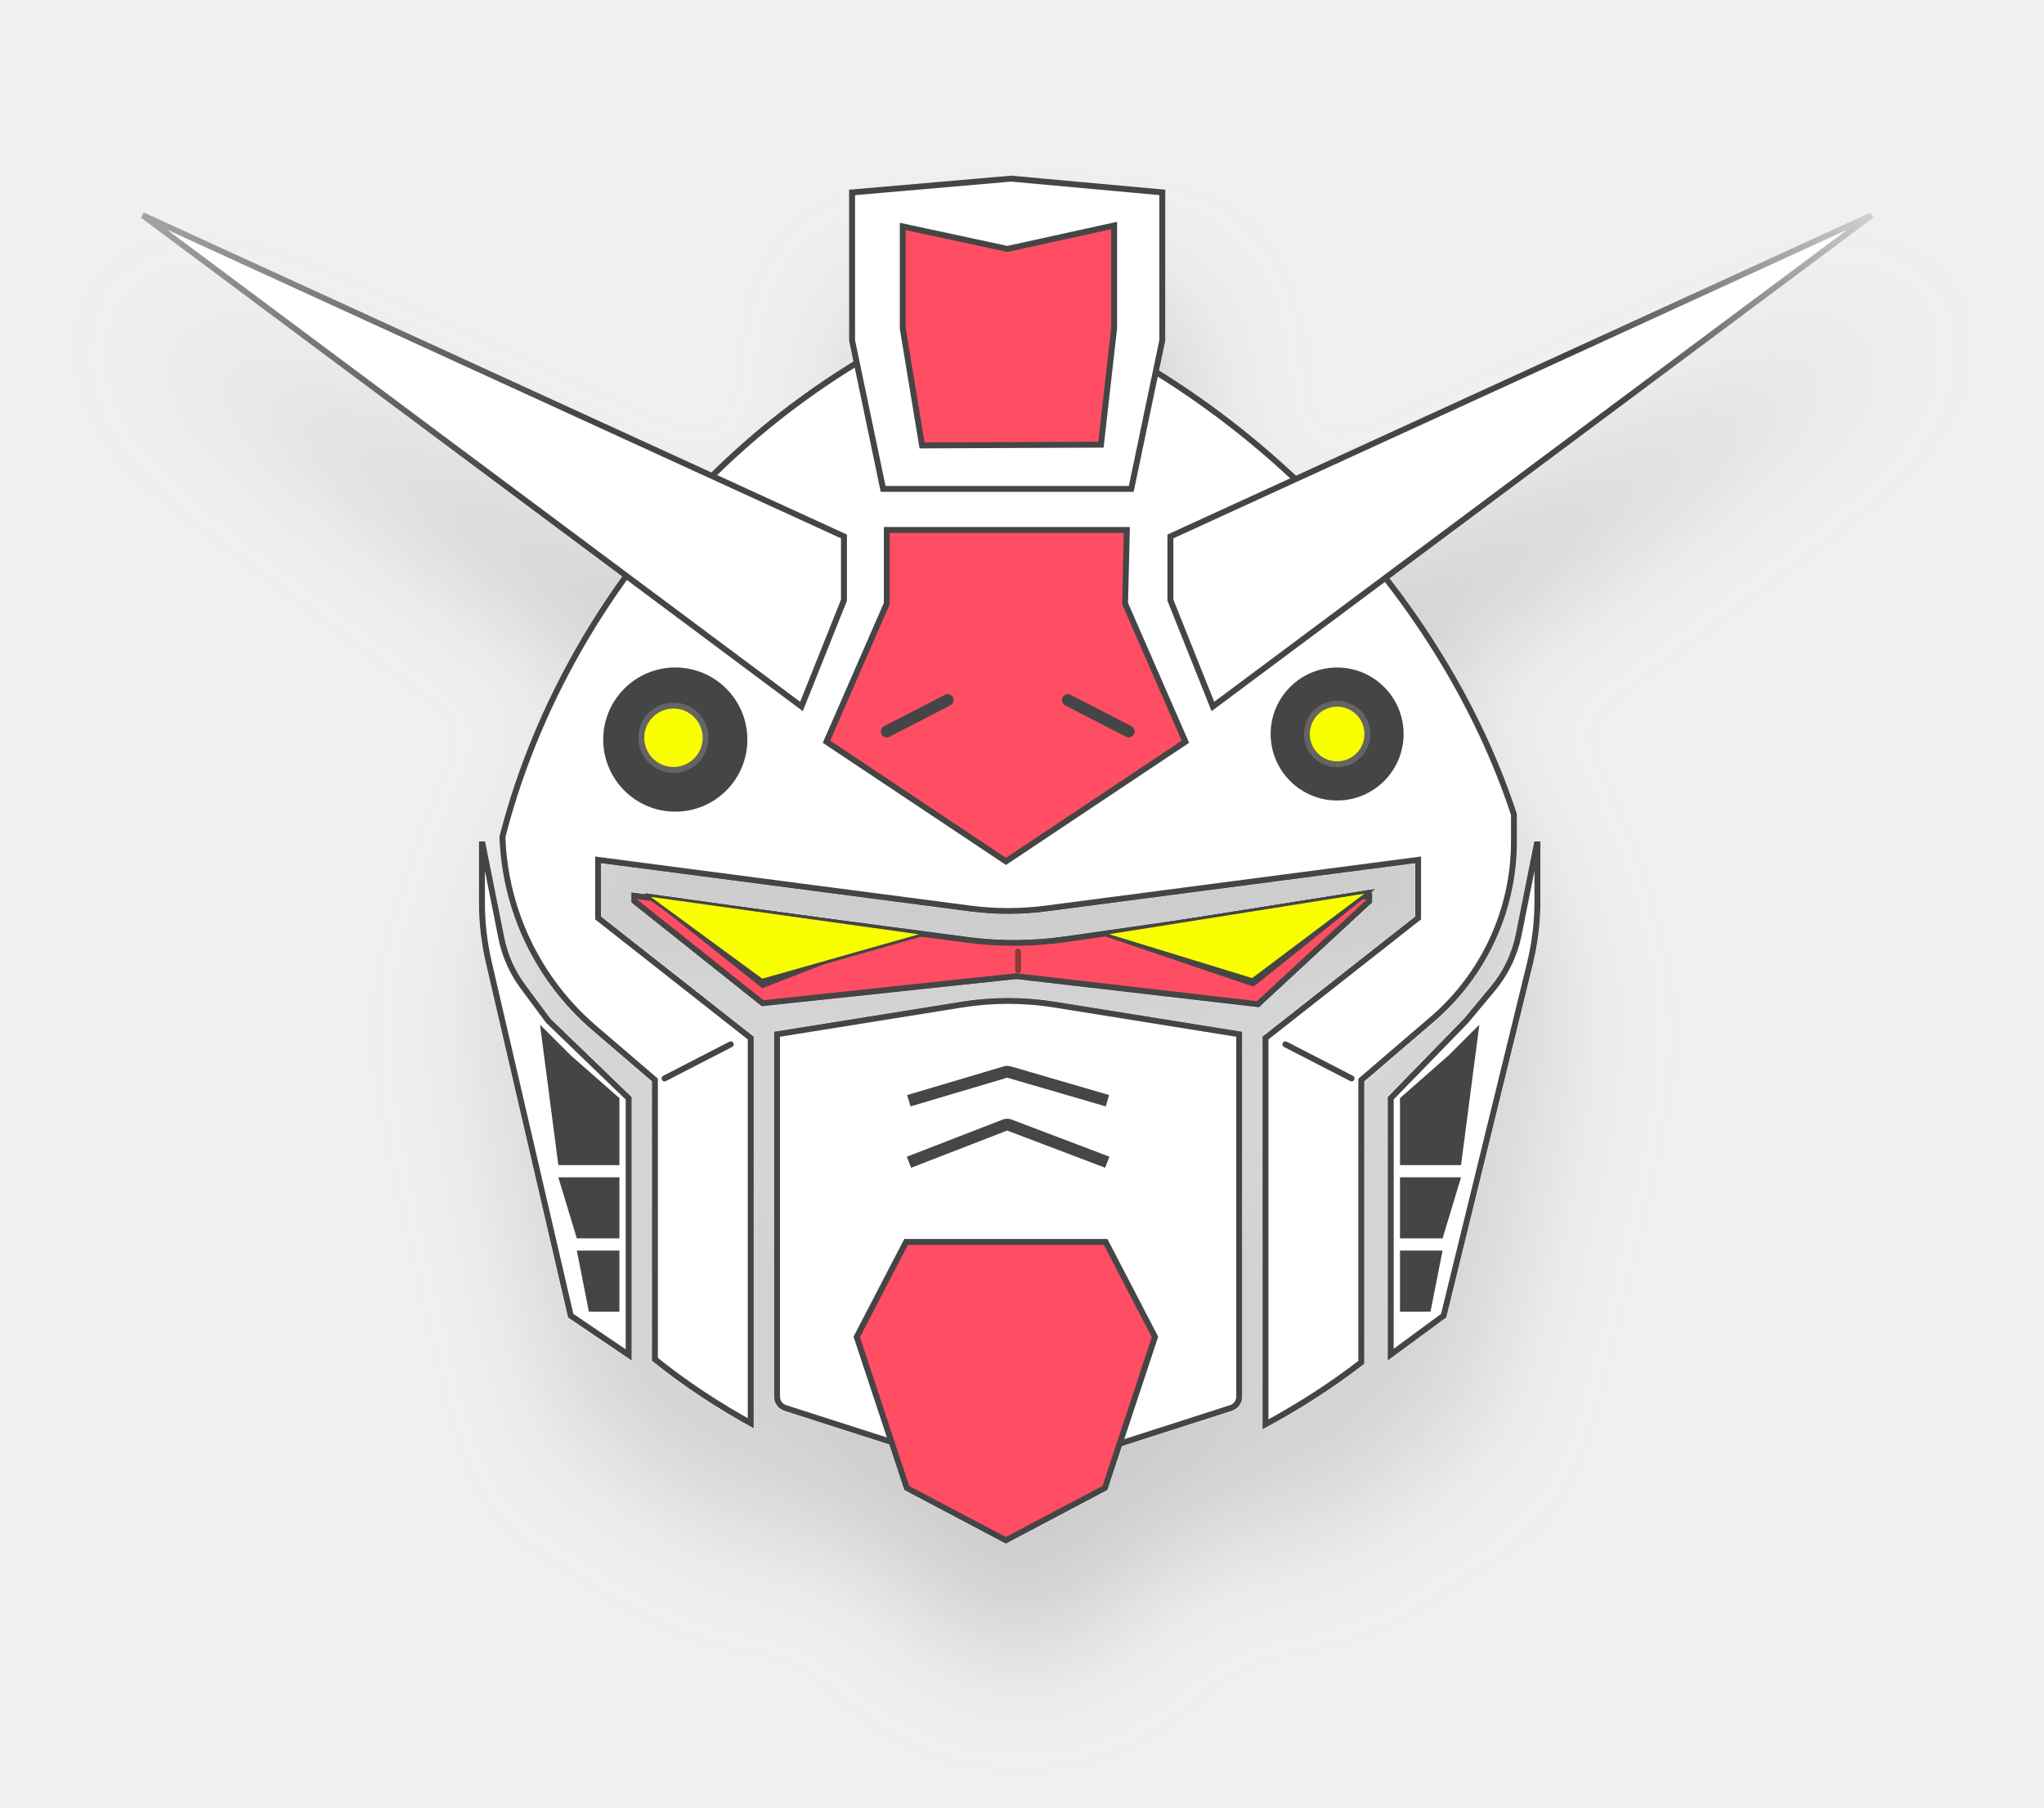
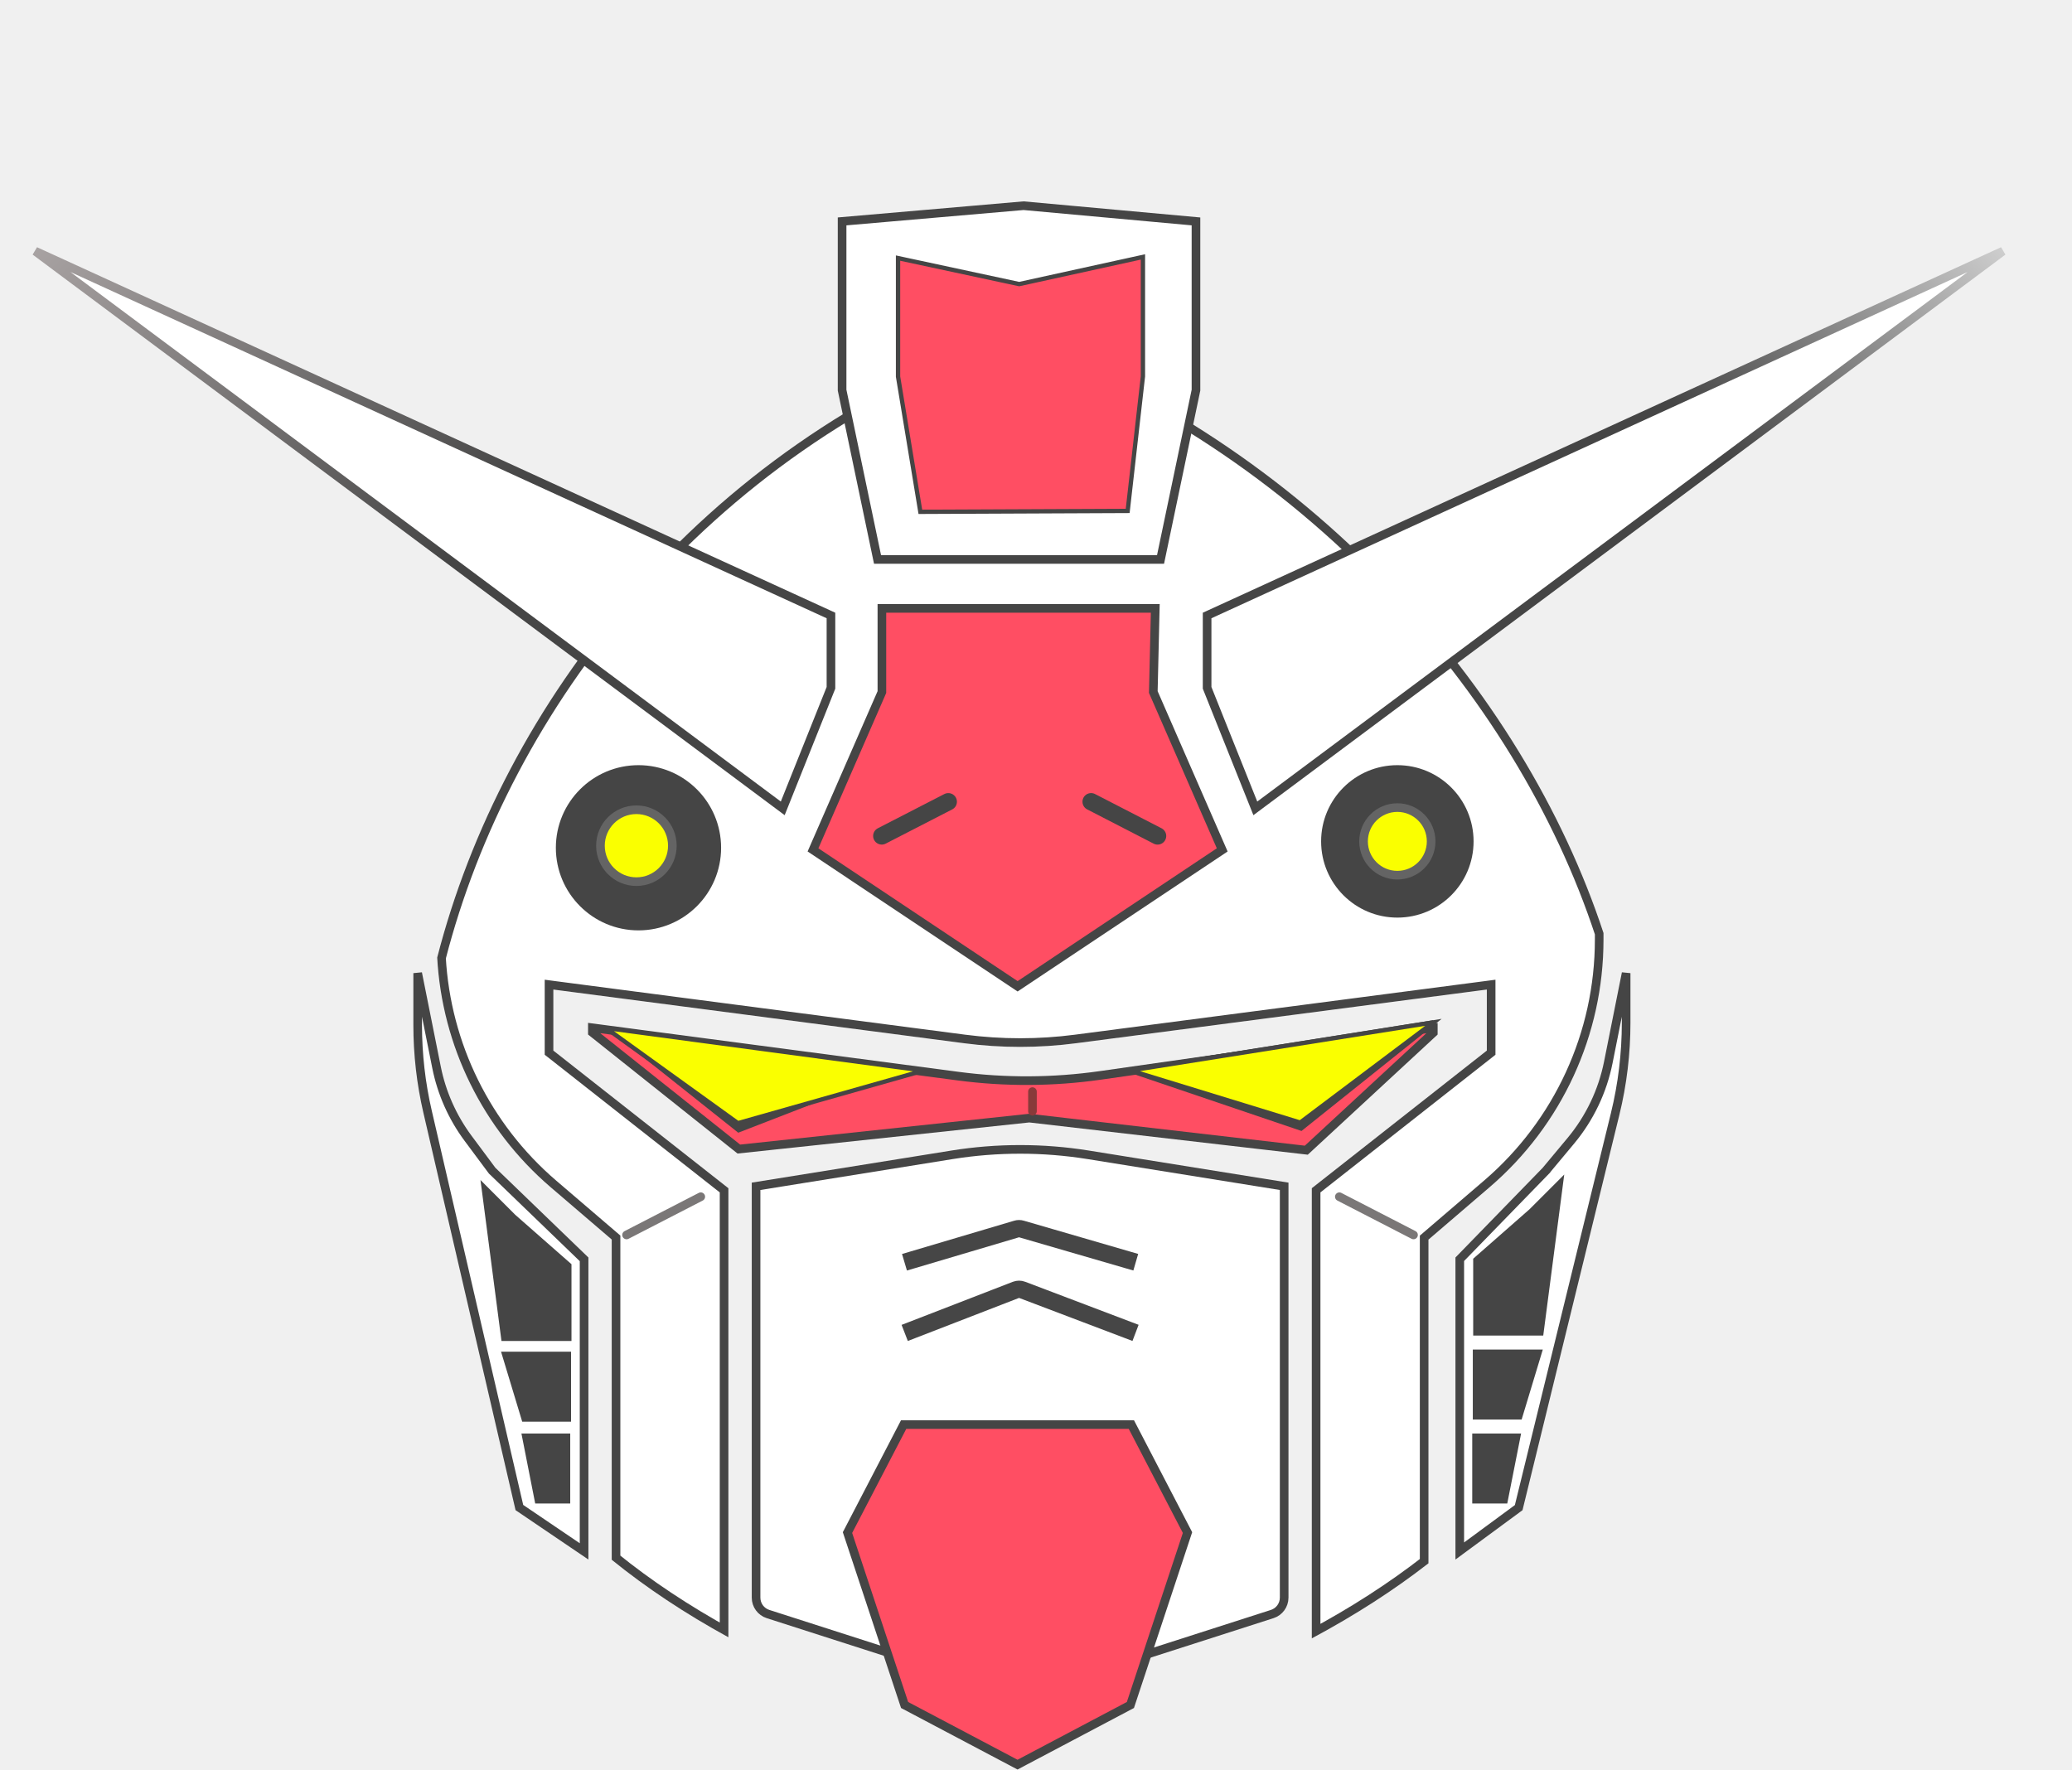
- <svg xmlns="http://www.w3.org/2000/svg" width="69" height="61" viewBox="0 0 69 61" fill="none">
-   <g filter="url(#filter0_d)">
-     <mask id="path-1-inside-1" fill="white">
-       <path fill-rule="evenodd" clip-rule="evenodd" d="M51.207 27.472V27.666V28.404C51.207 30.739 50.186 32.958 48.413 34.478L46.054 36.5V45.333V46.031C45.034 46.826 43.888 47.563 42.619 48.243V34.986L47.772 30.934V29.137L35.328 30.765C34.467 30.877 33.595 30.877 32.734 30.765L20.291 29.137V30.934L25.443 34.986V48.209C24.165 47.509 23.02 46.748 22.008 45.927V45.331V36.498L19.999 34.775C18.078 33.129 16.942 30.754 16.86 28.235C18.765 20.766 24.553 13.173 33.687 9.851C42.51 13.06 48.836 20.254 51.207 27.472Z" />
-     </mask>
-     <path fill-rule="evenodd" clip-rule="evenodd" d="M51.207 27.472V27.666V28.404C51.207 30.739 50.186 32.958 48.413 34.478L46.054 36.5V45.333V46.031C45.034 46.826 43.888 47.563 42.619 48.243V34.986L47.772 30.934V29.137L35.328 30.765C34.467 30.877 33.595 30.877 32.734 30.765L20.291 29.137V30.934L25.443 34.986V48.209C24.165 47.509 23.02 46.748 22.008 45.927V45.331V36.498L19.999 34.775C18.078 33.129 16.942 30.754 16.86 28.235C18.765 20.766 24.553 13.173 33.687 9.851C42.51 13.06 48.836 20.254 51.207 27.472Z" fill="white" />
-     <path d="M51.207 27.472H51.407V27.44L51.397 27.409L51.207 27.472ZM48.413 34.478L48.543 34.629L48.543 34.629L48.413 34.478ZM46.054 36.5L45.924 36.348L45.854 36.408V36.5H46.054ZM46.054 46.031L46.177 46.189L46.254 46.129V46.031H46.054ZM42.619 48.243H42.419V48.577L42.713 48.419L42.619 48.243ZM42.619 34.986L42.495 34.829L42.419 34.889V34.986H42.619ZM47.772 30.934L47.895 31.091L47.971 31.031V30.934H47.772ZM47.772 29.137H47.971V28.909L47.746 28.939L47.772 29.137ZM35.328 30.765L35.354 30.963L35.354 30.963L35.328 30.765ZM32.734 30.765L32.708 30.963L32.708 30.963L32.734 30.765ZM20.291 29.137L20.317 28.939L20.091 28.909V29.137H20.291ZM20.291 30.934H20.091V31.031L20.167 31.091L20.291 30.934ZM25.443 34.986H25.643V34.889L25.567 34.829L25.443 34.986ZM25.443 48.209L25.347 48.384L25.643 48.547V48.209H25.443ZM22.008 45.927H21.808V46.022L21.882 46.082L22.008 45.927ZM22.008 36.498H22.208V36.406L22.139 36.346L22.008 36.498ZM19.999 34.775L20.129 34.623L20.129 34.623L19.999 34.775ZM16.86 28.235L16.667 28.185L16.66 28.213L16.66 28.241L16.86 28.235ZM33.687 9.851L33.755 9.663L33.687 9.639L33.619 9.663L33.687 9.851ZM51.007 27.472V27.666H51.407V27.472H51.007ZM51.007 27.666V28.404H51.407V27.666H51.007ZM51.007 28.404C51.007 30.68 50.012 32.844 48.283 34.326L48.543 34.629C50.361 33.072 51.407 30.797 51.407 28.404H51.007ZM48.283 34.326L45.924 36.348L46.184 36.651L48.543 34.629L48.283 34.326ZM45.854 36.5V45.333H46.254V36.5H45.854ZM45.854 45.333V46.031H46.254V45.333H45.854ZM45.931 45.873C44.921 46.66 43.785 47.391 42.525 48.067L42.713 48.419C43.992 47.734 45.147 46.992 46.177 46.189L45.931 45.873ZM42.819 48.243V34.986H42.419V48.243H42.819ZM42.742 35.143L47.895 31.091L47.648 30.777L42.495 34.829L42.742 35.143ZM47.971 30.934V29.137H47.572V30.934H47.971ZM47.746 28.939L35.302 30.566L35.354 30.963L47.797 29.335L47.746 28.939ZM35.302 30.566C34.458 30.677 33.604 30.677 32.76 30.566L32.708 30.963C33.587 31.078 34.476 31.078 35.354 30.963L35.302 30.566ZM32.76 30.566L20.317 28.939L20.265 29.335L32.708 30.963L32.76 30.566ZM20.091 29.137V30.934H20.491V29.137H20.091ZM20.167 31.091L25.32 35.143L25.567 34.829L20.414 30.777L20.167 31.091ZM25.243 34.986V48.209H25.643V34.986H25.243ZM25.54 48.033C24.27 47.338 23.136 46.585 22.134 45.772L21.882 46.082C22.904 46.912 24.059 47.679 25.347 48.384L25.54 48.033ZM22.208 45.927V45.331H21.808V45.927H22.208ZM22.208 45.331V36.498H21.808V45.331H22.208ZM22.139 36.346L20.129 34.623L19.868 34.927L21.878 36.65L22.139 36.346ZM20.129 34.623C18.251 33.014 17.14 30.692 17.06 28.228L16.66 28.241C16.744 30.816 17.905 33.244 19.868 34.927L20.129 34.623ZM17.054 28.284C18.944 20.874 24.689 13.336 33.755 10.039L33.619 9.663C24.417 13.009 18.586 20.658 16.667 28.185L17.054 28.284ZM33.619 10.039C42.383 13.226 48.664 20.373 51.017 27.534L51.397 27.409C49.007 20.134 42.637 12.893 33.755 9.663L33.619 10.039Z" fill="#454545" mask="url(#path-1-inside-1)" />
-     <path d="M35.601 33.907L41.832 34.907V47.141C41.832 47.315 41.72 47.468 41.555 47.522L34.032 49.937L26.509 47.522C26.343 47.468 26.231 47.315 26.231 47.141V34.907L32.462 33.907C33.502 33.74 34.561 33.74 35.601 33.907Z" fill="white" stroke="#454545" stroke-width="0.2" />
-     <path d="M37.323 41.918L38.989 45.124L37.301 50.222L33.955 51.99L30.609 50.222L28.921 45.124L30.587 41.918L33.955 41.918L37.323 41.918Z" fill="#FF4E63" stroke="#454545" stroke-width="0.2" />
-     <path d="M30.871 37.095L33.944 36.183C33.98 36.172 34.02 36.172 34.056 36.182L37.192 37.095" stroke="#464646" stroke-width="0.4" stroke-linecap="square" />
-     <path d="M30.871 39.156L33.928 37.972C33.974 37.955 34.026 37.954 34.072 37.972L37.192 39.156" stroke="#464646" stroke-width="0.4" stroke-linecap="square" />
-     <path d="M18.505 34.447L18.51 34.454L18.516 34.459L21.222 37.069V45.731L19.266 44.406L16.499 32.473C16.346 31.814 16.269 31.139 16.269 30.463V28.501H16.293L16.925 31.662C17.044 32.256 17.294 32.817 17.655 33.303L18.505 34.447Z" fill="white" stroke="#454545" stroke-width="0.2" />
-     <path d="M19.546 41.698L18.983 39.837H20.81V41.698H19.546Z" fill="#454545" stroke="#454545" stroke-width="0.2" />
-     <path d="M18.936 39.224L18.367 34.863L19.19 35.685L19.19 35.685L19.195 35.69L20.81 37.109V39.224H18.936Z" fill="#454545" stroke="#454545" stroke-width="0.2" />
-     <path d="M19.961 44.171L19.594 42.31H20.81V44.171H19.961Z" fill="#454545" stroke="#454545" stroke-width="0.2" />
-     <path d="M49.492 34.451L49.492 34.452L49.487 34.457L46.947 37.067V45.722L48.734 44.407L51.645 32.524C51.814 31.831 51.9 31.12 51.9 30.406V28.501H51.876L51.267 31.546C51.133 32.216 50.833 32.843 50.395 33.368L49.492 34.451Z" fill="white" stroke="#454545" stroke-width="0.2" />
-     <path d="M48.623 41.698L49.186 39.837H47.36V41.698H48.623Z" fill="#454545" stroke="#454545" stroke-width="0.2" />
-     <path d="M49.233 39.224L49.802 34.863L48.979 35.685L48.979 35.685L48.974 35.69L47.36 37.109V39.224H49.233Z" fill="#454545" stroke="#454545" stroke-width="0.2" />
-     <path d="M48.208 44.171L48.575 42.31H47.36V44.171H48.208Z" fill="#454545" stroke="#454545" stroke-width="0.2" />
-     <circle cx="22.796" cy="24.962" r="2.433" fill="#454545" />
-     <circle cx="22.735" cy="24.901" r="1.086" fill="#FAFF00" stroke="#646464" stroke-width="0.2" />
-     <circle cx="45.138" cy="24.774" r="2.244" fill="#454545" />
-     <circle cx="45.138" cy="24.774" r="1.022" fill="#FAFF00" stroke="#646464" stroke-width="0.2" />
-     <path d="M34.312 32.951L34.301 32.95L34.29 32.951L25.743 33.862L21.412 30.414V30.233L32.651 31.719C33.746 31.863 34.855 31.858 35.948 31.701L46.223 30.234L46.223 30.418L42.466 33.895L34.312 32.951Z" fill="#FF4E63" stroke="#454545" stroke-width="0.2" />
-     <path d="M21.818 30.237L30.711 31.423L25.733 33.353L21.818 30.237Z" fill="#454545" />
-     <path d="M46.441 30L37 31.5L42.316 33.302L46.441 30Z" fill="#454545" />
-     <path d="M25.722 33.087L21.78 30.195L31.258 31.517L25.722 33.087Z" fill="#FAFF00" stroke="#454545" stroke-width="0.1" />
-     <path d="M42.28 33.068L46.25 30.081L37.221 31.515L42.28 33.068Z" fill="#FAFF00" stroke="#454545" stroke-width="0.1" />
-     <line x1="34.368" y1="32.116" x2="34.368" y2="32.746" stroke="#893A3A" stroke-width="0.2" stroke-linecap="round" />
-     <path d="M29.936 20.351V17.887L33.958 17.887L38.039 17.887L37.98 20.349L37.98 20.371L37.988 20.391L40.016 25.035L33.958 29.074L27.9 25.035L29.927 20.391L29.936 20.372V20.351Z" fill="#FF4E63" stroke="#454545" stroke-width="0.2" />
-     <path d="M28.49 20.258L27.056 23.845L4.816 7.264L28.49 18.106L28.49 20.258Z" fill="white" stroke="url(#paint0_linear)" stroke-width="0.2" />
-     <path d="M39.51 20.258L40.944 23.845L63.184 7.264L39.51 18.106L39.51 20.258Z" fill="white" stroke="url(#paint1_linear)" stroke-width="0.2" />
-     <path d="M39.236 11.492L38.188 16.501H29.812L28.764 11.492V6.495L34.133 6.029L39.236 6.494V11.492Z" fill="white" stroke="#454545" stroke-width="0.2" />
-     <path d="M30.475 11.089L30.475 7.643L33.984 8.397L34.006 8.402L34.028 8.397L37.61 7.611L37.61 11.079L37.165 15.008L31.126 15.034L30.475 11.089Z" fill="#FF4E63" stroke="#454545" stroke-width="0.2" stroke-linecap="round" />
-     <line x1="22.434" y1="36.399" x2="24.667" y2="35.249" stroke="#454545" stroke-width="0.2" stroke-linecap="round" stroke-dasharray="2.2 0" />
-     <line x1="29.936" y1="24.688" x2="31.99" y2="23.629" stroke="#454545" stroke-width="0.4" stroke-linecap="round" />
-     <line x1="0.2" y1="-0.2" x2="2.511" y2="-0.2" transform="matrix(-0.888931 -0.458041 -0.458041 0.888931 38.1887 24.9573)" stroke="#454545" stroke-width="0.4" stroke-linecap="round" />
-     <line x1="0.1" y1="-0.1" x2="2.611" y2="-0.1" transform="matrix(-0.888931 -0.458041 -0.458041 0.888931 45.668 36.5336)" stroke="#454545" stroke-width="0.2" stroke-linecap="round" stroke-dasharray="2.2 0" />
-   </g>
+ <svg xmlns="http://www.w3.org/2000/svg" width="48" height="41" viewBox="0 0 48 41" fill="none">
+   <mask id="path-1-inside-1" fill="white">
+     <path fill-rule="evenodd" clip-rule="evenodd" d="M37.147 21.618V21.771C37.147 23.977 36.183 26.072 34.508 27.508L33.092 28.722V35.672V36.222C32.289 36.847 31.388 37.427 30.389 37.962V27.531L34.444 24.342V22.928L24.928 24.172C24.067 24.285 23.196 24.285 22.335 24.172L12.819 22.928V24.342L16.874 27.531V37.936C15.868 37.385 14.967 36.786 14.171 36.14V35.671V28.72L12.755 27.507C11.186 26.162 10.241 24.238 10.128 22.187C11.634 16.32 16.186 10.361 23.361 7.752C30.303 10.277 35.281 15.938 37.147 21.618Z" />
+   </mask>
+   <path fill-rule="evenodd" clip-rule="evenodd" d="M37.147 21.618V21.771C37.147 23.977 36.183 26.072 34.508 27.508L33.092 28.722V35.672V36.222C32.289 36.847 31.388 37.427 30.389 37.962V27.531L34.444 24.342V22.928L24.928 24.172C24.067 24.285 23.196 24.285 22.335 24.172L12.819 22.928V24.342L16.874 27.531V37.936C15.868 37.385 14.967 36.786 14.171 36.14V35.671V28.72L12.755 27.507C11.186 26.162 10.241 24.238 10.128 22.187C11.634 16.32 16.186 10.361 23.361 7.752C30.303 10.277 35.281 15.938 37.147 21.618Z" fill="white" />
+   <path d="M37.147 21.618H37.347V21.586L37.337 21.555L37.147 21.618ZM34.508 27.508L34.378 27.356L34.378 27.356L34.508 27.508ZM33.092 28.722L32.962 28.57L32.892 28.63V28.722H33.092ZM33.092 36.222L33.215 36.38L33.292 36.32V36.222H33.092ZM30.389 37.962H30.189V38.297L30.484 38.139L30.389 37.962ZM30.389 27.531L30.266 27.373L30.189 27.433V27.531H30.389ZM34.444 24.342L34.568 24.499L34.644 24.439V24.342H34.444ZM34.444 22.928H34.644V22.7L34.418 22.73L34.444 22.928ZM24.928 24.172L24.902 23.974L24.902 23.974L24.928 24.172ZM22.335 24.172L22.309 24.371L22.309 24.371L22.335 24.172ZM12.819 22.928L12.845 22.73L12.619 22.7V22.928H12.819ZM12.819 24.342H12.619V24.439L12.696 24.499L12.819 24.342ZM16.874 27.531H17.074V27.433L16.997 27.373L16.874 27.531ZM16.874 37.936L16.778 38.111L17.074 38.273V37.936H16.874ZM14.171 36.14H13.971V36.235L14.045 36.295L14.171 36.14ZM14.171 28.72H14.371V28.628L14.301 28.568L14.171 28.72ZM12.755 27.507L12.625 27.659L12.625 27.659L12.755 27.507ZM10.128 22.187L9.934 22.138L9.926 22.168L9.928 22.198L10.128 22.187ZM23.361 7.752L23.429 7.564L23.361 7.539L23.292 7.564L23.361 7.752ZM36.947 21.618V21.771H37.347V21.618H36.947ZM36.947 21.771C36.947 23.918 36.009 25.959 34.378 27.356L34.639 27.66C36.358 26.186 37.347 24.035 37.347 21.771H36.947ZM34.378 27.356L32.962 28.57L33.223 28.873L34.639 27.66L34.378 27.356ZM32.892 28.722V35.672H33.292V28.722H32.892ZM32.892 35.672V36.222H33.292V35.672H32.892ZM32.969 36.064C32.176 36.682 31.285 37.256 30.295 37.786L30.484 38.139C31.491 37.599 32.402 37.013 33.215 36.38L32.969 36.064ZM30.589 37.962V27.531H30.189V37.962H30.589ZM30.513 27.688L34.568 24.499L34.32 24.185L30.266 27.373L30.513 27.688ZM34.644 24.342V22.928H34.244V24.342H34.644ZM34.418 22.73L24.902 23.974L24.954 24.371L34.47 23.126L34.418 22.73ZM24.902 23.974C24.059 24.084 23.204 24.084 22.361 23.974L22.309 24.371C23.187 24.486 24.076 24.486 24.954 24.371L24.902 23.974ZM22.361 23.974L12.845 22.73L12.793 23.126L22.309 24.371L22.361 23.974ZM12.619 22.928V24.342H13.019V22.928H12.619ZM12.696 24.499L16.75 27.688L16.997 27.373L12.943 24.185L12.696 24.499ZM16.674 27.531V37.936H17.074V27.531H16.674ZM16.97 37.76C15.973 37.214 15.083 36.623 14.297 35.985L14.045 36.295C14.851 36.95 15.762 37.555 16.778 38.111L16.97 37.76ZM14.371 36.14V35.671H13.971V36.14H14.371ZM14.371 35.671V28.72H13.971V35.671H14.371ZM14.301 28.568L12.885 27.355L12.625 27.659L14.041 28.872L14.301 28.568ZM12.885 27.355C11.358 26.046 10.438 24.173 10.327 22.176L9.928 22.198C10.044 24.304 11.014 26.278 12.625 27.659L12.885 27.355ZM10.321 22.237C11.813 16.428 16.322 10.524 23.429 7.94L23.292 7.564C16.05 10.198 11.455 16.212 9.934 22.138L10.321 22.237ZM23.292 7.94C30.176 10.443 35.11 16.057 36.957 21.68L37.337 21.555C35.453 15.818 30.431 10.11 23.429 7.564L23.292 7.94Z" fill="#454545" mask="url(#path-1-inside-1)" />
+   <path d="M25.201 26.756L29.749 27.487V37.017C29.749 37.191 29.637 37.345 29.471 37.398L23.632 39.273L17.793 37.398C17.627 37.345 17.515 37.191 17.515 37.017V27.487L22.063 26.756C23.102 26.59 24.162 26.59 25.201 26.756Z" fill="white" stroke="#454545" stroke-width="0.2" />
+   <path d="M26.209 33.007L27.51 35.51L26.187 39.505L23.572 40.887L20.956 39.505L19.633 35.51L20.934 33.007L23.572 33.007L26.209 33.007Z" fill="#FF4E63" stroke="#454545" stroke-width="0.2" />
+   <path d="M21.145 29.19L23.551 28.476C23.587 28.465 23.627 28.465 23.663 28.476L26.119 29.19" stroke="#464646" stroke-width="0.4" stroke-linecap="square" />
+   <path d="M21.145 30.812L23.536 29.886C23.582 29.869 23.633 29.868 23.679 29.886L26.119 30.812" stroke="#464646" stroke-width="0.4" stroke-linecap="square" />
+   <path d="M11.397 27.119L11.402 27.126L11.408 27.131L13.531 29.179V35.946L12.032 34.93L9.906 25.762C9.753 25.103 9.676 24.428 9.676 23.752V22.548L10.113 24.732C10.232 25.326 10.481 25.886 10.842 26.373L11.397 27.119Z" fill="white" stroke="#454545" stroke-width="0.2" />
+   <path d="M12.172 32.841L11.742 31.419H13.129V32.841H12.172Z" fill="#454545" stroke="#454545" stroke-width="0.2" />
+   <path d="M11.131 27.341L11.131 27.341L11.131 27.341L11.131 27.341ZM11.268 27.62L11.871 28.223L11.871 28.223L11.876 28.227L12.524 28.797L13.139 29.337V30.971H11.705L11.268 27.62Z" fill="#454545" stroke="#454545" stroke-width="0.2" />
+   <path d="M12.481 34.737L12.201 33.315H13.11V34.737H12.481Z" fill="#454545" stroke="#454545" stroke-width="0.2" />
+   <path d="M35.814 27.123L35.814 27.124L35.809 27.129L33.817 29.177V35.937L35.182 34.932L37.416 25.813C37.586 25.12 37.671 24.409 37.671 23.695V22.548L37.258 24.616C37.124 25.286 36.824 25.912 36.386 26.437L35.814 27.123Z" fill="white" stroke="#454545" stroke-width="0.2" />
+   <path d="M35.176 32.791L35.606 31.369H34.219V32.791H35.176Z" fill="#454545" stroke="#454545" stroke-width="0.2" />
+   <path d="M35.663 30.845L36.1 27.493L35.497 28.096L35.497 28.096L35.492 28.1L34.228 29.21V30.845H35.663Z" fill="#454545" stroke="#454545" stroke-width="0.2" />
+   <path d="M34.835 34.737L35.116 33.315H34.206V34.737H34.835Z" fill="#454545" stroke="#454545" stroke-width="0.2" />
+   <circle cx="14.791" cy="19.643" r="1.914" fill="#454545" />
+   <circle cx="14.743" cy="19.595" r="0.833" fill="#FAFF00" stroke="#646464" stroke-width="0.2" />
+   <circle cx="32.371" cy="19.495" r="1.766" fill="#454545" />
+   <circle cx="32.371" cy="19.495" r="0.783" fill="#FAFF00" stroke="#646464" stroke-width="0.2" />
+   <path d="M23.855 25.908L23.844 25.907L23.833 25.908L17.116 26.624L13.723 23.922V23.814L22.194 24.934C23.289 25.079 24.398 25.073 25.491 24.917L33.204 23.816L33.204 23.927L30.262 26.65L23.855 25.908Z" fill="#FF4E63" stroke="#454545" stroke-width="0.2" />
+   <path d="M14.021 23.794L21.019 24.727L17.102 26.245L14.021 23.794Z" fill="#454545" />
+   <path d="M33.397 23.607L25.968 24.787L30.151 26.205L33.397 23.607Z" fill="#454545" />
+   <path d="M17.095 26.024L14.033 23.817L21.395 24.805L17.095 26.024Z" fill="#FAFF00" stroke="#454545" stroke-width="0.1" />
+   <path d="M30.12 26.01L33.206 23.688L26.189 24.803L30.12 26.01Z" fill="#FAFF00" stroke="#454545" stroke-width="0.1" />
+   <line x1="23.918" y1="25.293" x2="23.918" y2="25.747" stroke="#893A3A" stroke-width="0.2" stroke-linecap="round" />
+   <path d="M20.43 14.096L23.574 14.096L26.763 14.096L26.718 16.012L26.717 16.034L26.726 16.054L28.314 19.692L23.574 22.853L18.834 19.692L20.422 16.054L20.43 16.035V16.014V14.096Z" fill="#FF4E63" stroke="#454545" stroke-width="0.2" />
+   <path d="M19.25 15.937L18.133 18.73L0.816 5.819L19.25 14.261L19.25 15.937Z" fill="white" stroke="url(#paint0_linear)" stroke-width="0.2" />
+   <path d="M27.964 15.937L29.081 18.73L46.398 5.819L27.964 14.261L27.964 15.937Z" fill="white" stroke="url(#paint1_linear)" stroke-width="0.2" />
+   <path d="M27.706 9.04L26.885 12.963H20.329L19.508 9.04V5.13L23.712 4.766L27.706 5.13V9.04Z" fill="white" stroke="#454545" stroke-width="0.2" />
+   <path d="M20.804 8.726L20.804 5.98L23.599 6.58L23.61 6.582L23.621 6.58L26.477 5.953L26.477 8.721L26.124 11.838L21.321 11.859L20.804 8.726Z" fill="#FF4E63" stroke="#454545" stroke-width="0.1" stroke-linecap="round" />
+   <line x1="14.515" y1="28.614" x2="16.234" y2="27.728" stroke="#7A7777" stroke-width="0.2" stroke-linecap="round" stroke-dasharray="2.2 0" />
+   <line x1="20.427" y1="19.369" x2="21.968" y2="18.576" stroke="#454545" stroke-width="0.4" stroke-linecap="round" />
+   <line x1="0.2" y1="-0.2" x2="1.933" y2="-0.2" transform="matrix(-0.888931 -0.458041 -0.458041 0.888931 26.9032 19.6389)" stroke="#454545" stroke-width="0.4" stroke-linecap="round" />
+   <line x1="0.1" y1="-0.1" x2="2.033" y2="-0.1" transform="matrix(-0.888931 -0.458041 -0.458041 0.888931 32.7886 28.7484)" stroke="#7A7777" stroke-width="0.2" stroke-linecap="round" stroke-dasharray="2.2 0" />
  <defs>
-     <filter id="filter0_d" x="0.5" y="-1.52588e-05" width="68" height="60.103" filterUnits="userSpaceOnUse" color-interpolation-filters="sRGB">
-       <feFlood flood-opacity="0" result="BackgroundImageFix" />
-       <feColorMatrix in="SourceAlpha" type="matrix" values="0 0 0 0 0 0 0 0 0 0 0 0 0 0 0 0 0 0 127 0" result="hardAlpha" />
-       <feOffset dx="0.5" dy="4" />
-       <feGaussianBlur stdDeviation="2" />
-       <feComposite in2="hardAlpha" operator="out" />
-       <feColorMatrix type="matrix" values="0 0 0 0 0.483 0 0 0 0 0.483 0 0 0 0 0.483 0 0 0 0.3 0" />
-       <feBlend mode="normal" in2="BackgroundImageFix" result="effect1_dropShadow" />
-       <feBlend mode="normal" in="SourceGraphic" in2="effect1_dropShadow" result="shape" />
-     </filter>
-     <linearGradient id="paint0_linear" x1="7.462" y1="3.39" x2="27.379" y2="23.73" gradientUnits="userSpaceOnUse">
-       <stop stop-color="#AAAAAA" />
+     <linearGradient id="paint0_linear" x1="2.724" y1="2.668" x2="18.397" y2="18.674" gradientUnits="userSpaceOnUse">
+       <stop stop-color="#AFA9A9" />
      <stop offset="0.569" stop-color="#454545" />
    </linearGradient>
-     <linearGradient id="paint1_linear" x1="60.538" y1="3.39" x2="40.621" y2="23.73" gradientUnits="userSpaceOnUse">
+     <linearGradient id="paint1_linear" x1="44.49" y1="2.668" x2="28.817" y2="18.674" gradientUnits="userSpaceOnUse">
      <stop stop-color="#DDDDDD" />
      <stop offset="0.392" stop-color="#454545" />
    </linearGradient>
  </defs>
</svg>
